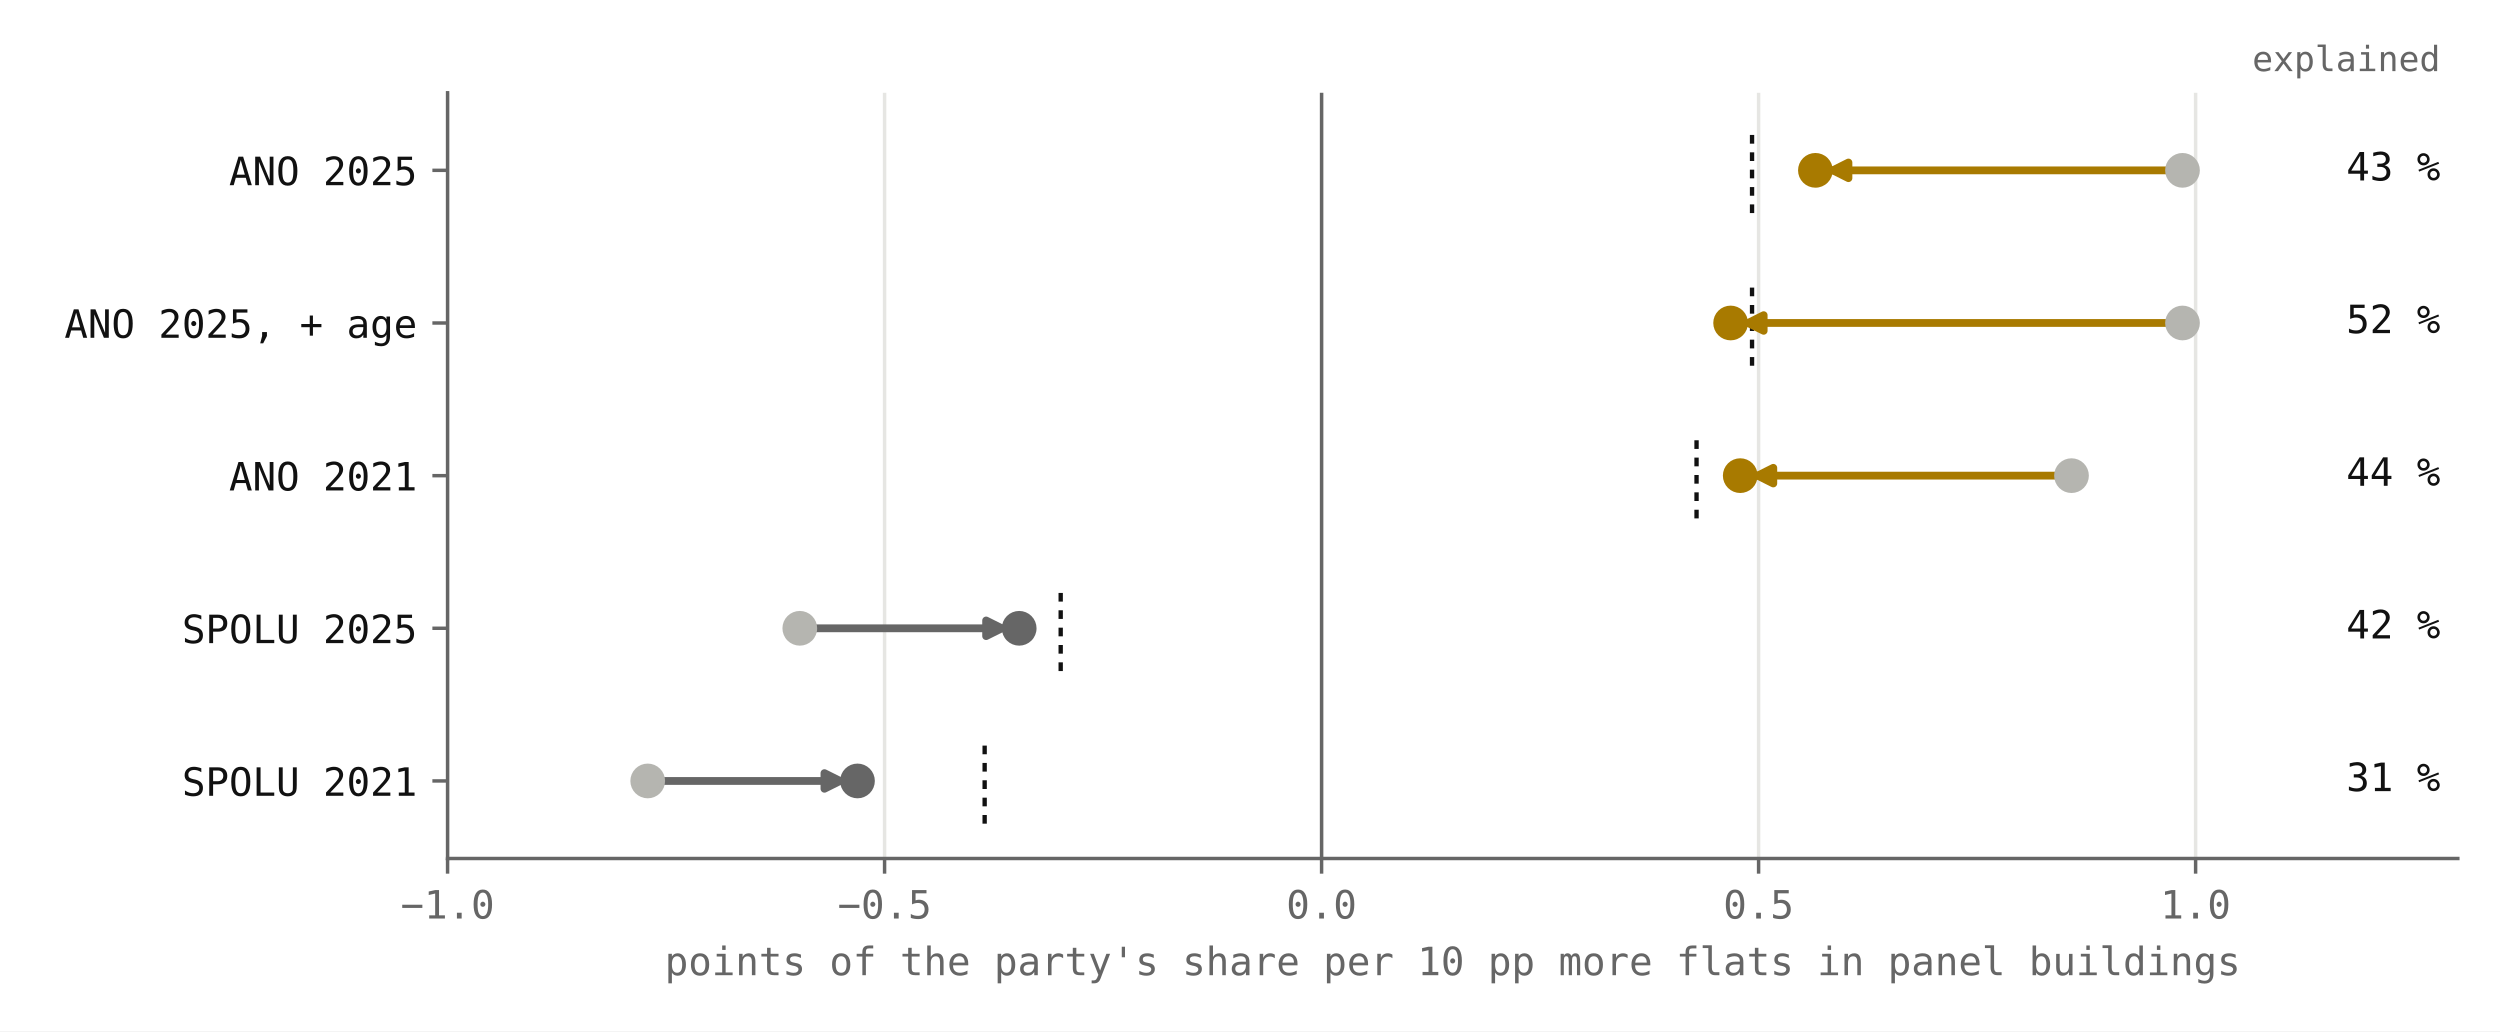
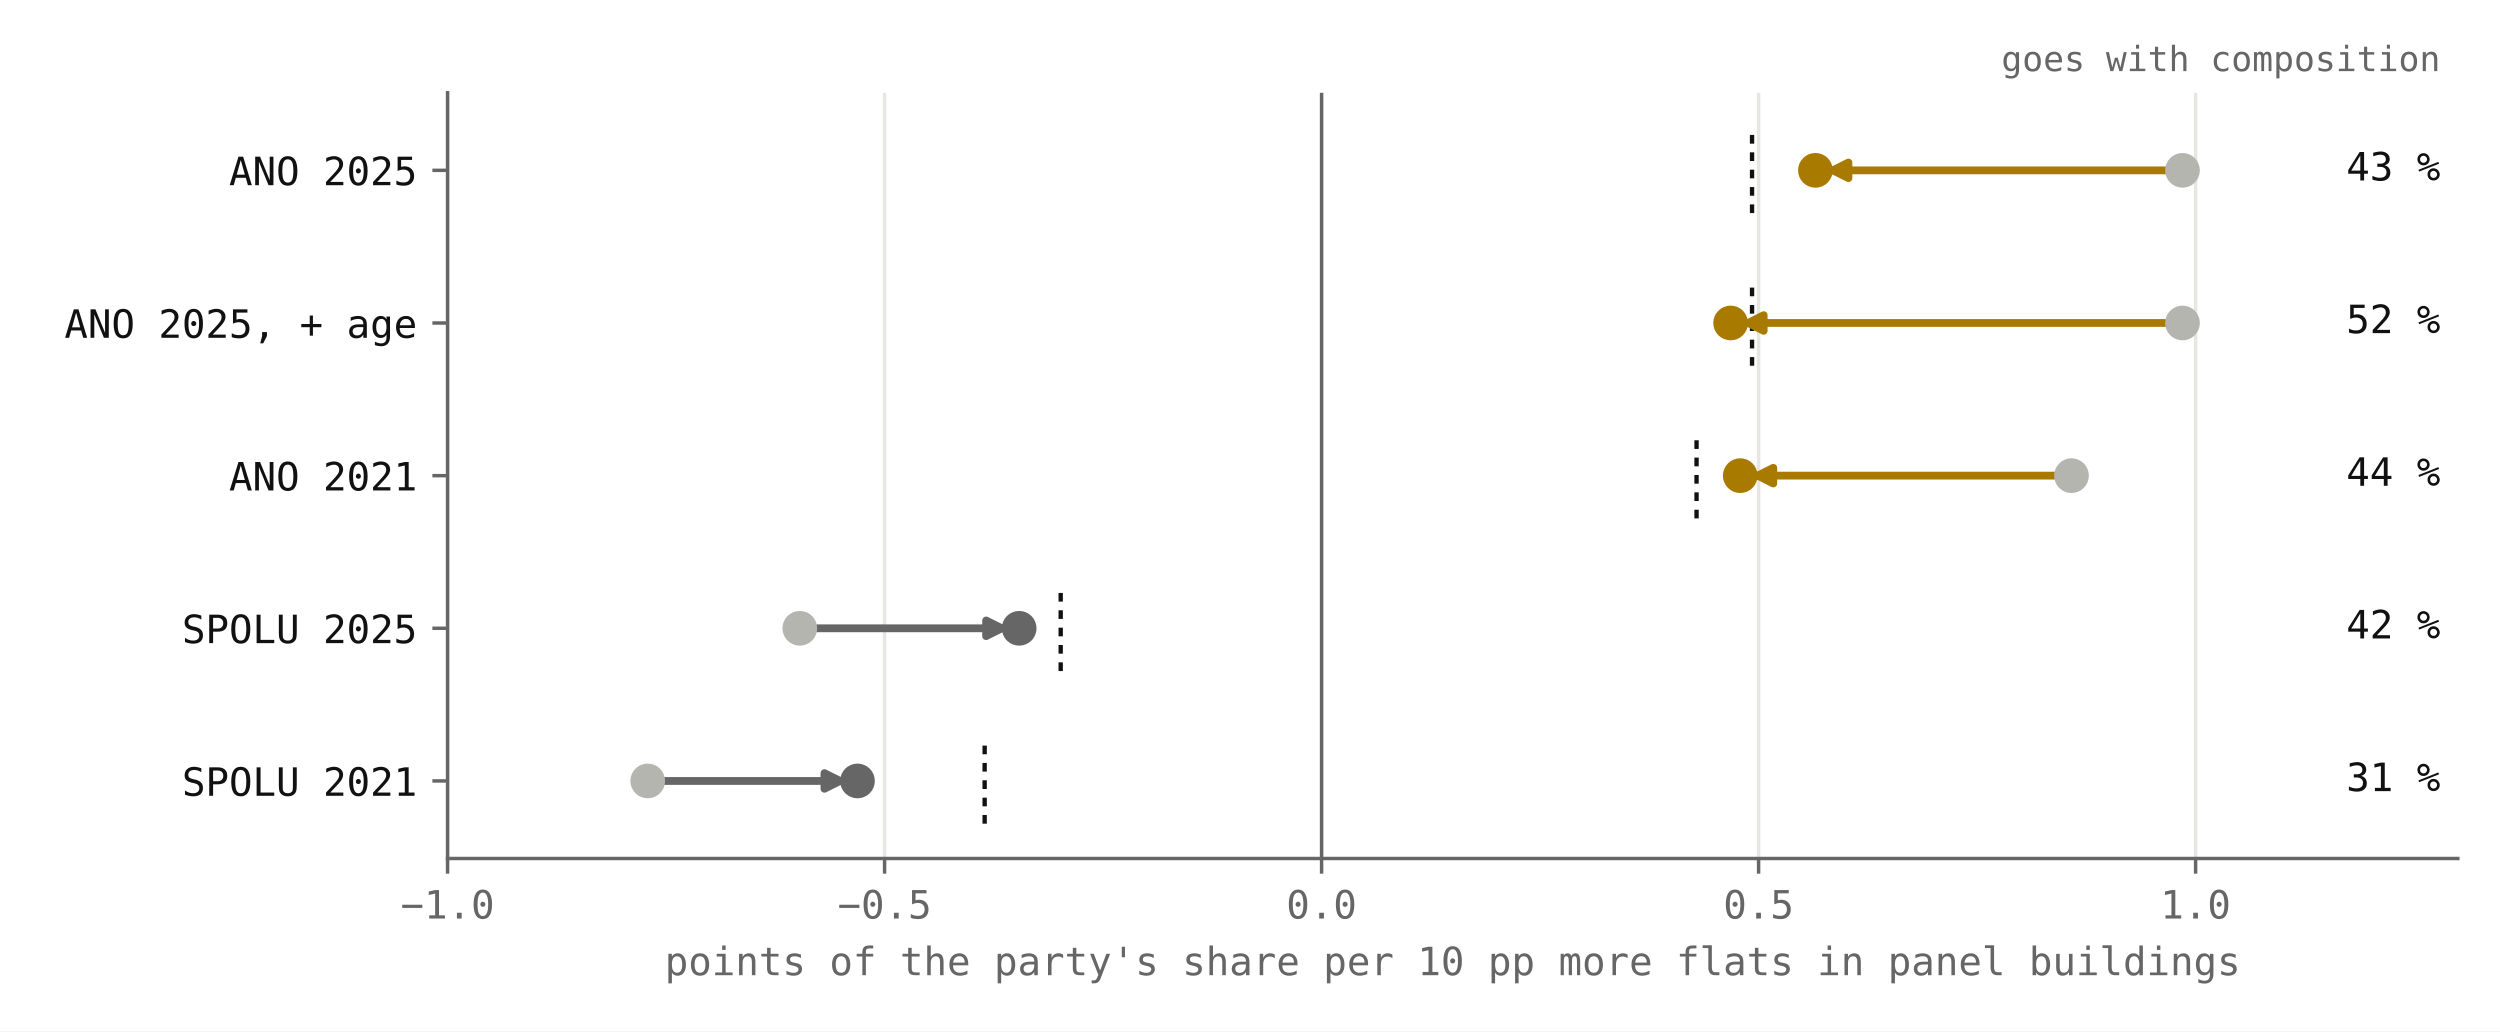
<svg xmlns="http://www.w3.org/2000/svg" xmlns:xlink="http://www.w3.org/1999/xlink" width="576pt" height="237.6pt" viewBox="0 0 576 237.6" version="1.1">
  <defs>
    <style type="text/css">*{stroke-linejoin: round; stroke-linecap: butt}</style>
  </defs>
  <g id="figure_1">
    <g id="patch_1">
      <path d="M 0 237.6  L 576 237.6  L 576 0  L 0 0  z " style="fill: #ffffff" />
    </g>
    <g id="axes_1">
      <g id="patch_2">
        <path d="M 103.12 197.798  L 566.28 197.798  L 566.28 21.379  L 103.12 21.379  z " style="fill: #ffffff" />
      </g>
      <g id="matplotlib.axis_1">
        <g id="xtick_1">
          <g id="line2d_1">
-             <path d="M 103.12 197.798  L 103.12 21.379  " clip-path="url(#p8cd2c07e9f)" style="fill: none; stroke: #e6e6e3; stroke-width: 0.8; stroke-linecap: square" />
+             <path d="M 103.12 197.798  L 103.12 21.379  " clip-path="url(#peb95560c45)" style="fill: none; stroke: #e6e6e3; stroke-width: 0.8; stroke-linecap: square" />
          </g>
          <g id="line2d_2">
            <defs>
-               <path id="m87cfa11fd4" d="M 0 0  L 0 3.5  " style="stroke: #666666; stroke-width: 0.8" />
+               <path id="m9ea8cd19c1" d="M 0 0  L 0 3.5  " style="stroke: #666666; stroke-width: 0.8" />
            </defs>
            <g>
-               <use xlink:href="#m87cfa11fd4" x="103.12" y="197.798" style="fill: #666666; stroke: #666666; stroke-width: 0.8" />
+               <use xlink:href="#m9ea8cd19c1" x="103.12" y="197.798" style="fill: #666666; stroke: #666666; stroke-width: 0.8" />
            </g>
          </g>
          <g id="text_1">
            <text style="font-size: 9px; font-family: 'DejaVu Sans Mono', 'Bitstream Vera Sans Mono', 'Computer Modern Typewriter', 'Andale Mono', 'Nimbus Mono L', 'Courier New', 'Courier', 'Fixed', 'Terminal', monospace; text-anchor: middle; fill: #666666" x="103.12" y="211.636" transform="rotate(-0 103.12 211.6358)">−1.0</text>
          </g>
        </g>
        <g id="xtick_2">
          <g id="line2d_3">
-             <path d="M 203.807 197.798  L 203.807 21.379  " clip-path="url(#p8cd2c07e9f)" style="fill: none; stroke: #e6e6e3; stroke-width: 0.8; stroke-linecap: square" />
+             <path d="M 203.807 197.798  L 203.807 21.379  " clip-path="url(#peb95560c45)" style="fill: none; stroke: #e6e6e3; stroke-width: 0.8; stroke-linecap: square" />
          </g>
          <g id="line2d_4">
            <g>
-               <use xlink:href="#m87cfa11fd4" x="203.807" y="197.798" style="fill: #666666; stroke: #666666; stroke-width: 0.8" />
+               <use xlink:href="#m9ea8cd19c1" x="203.807" y="197.798" style="fill: #666666; stroke: #666666; stroke-width: 0.8" />
            </g>
          </g>
          <g id="text_2">
            <text style="font-size: 9px; font-family: 'DejaVu Sans Mono', 'Bitstream Vera Sans Mono', 'Computer Modern Typewriter', 'Andale Mono', 'Nimbus Mono L', 'Courier New', 'Courier', 'Fixed', 'Terminal', monospace; text-anchor: middle; fill: #666666" x="203.807" y="211.636" transform="rotate(-0 203.807 211.6358)">−0.5</text>
          </g>
        </g>
        <g id="xtick_3">
          <g id="line2d_5">
-             <path d="M 304.494 197.798  L 304.494 21.379  " clip-path="url(#p8cd2c07e9f)" style="fill: none; stroke: #e6e6e3; stroke-width: 0.8; stroke-linecap: square" />
+             <path d="M 304.494 197.798  L 304.494 21.379  " clip-path="url(#peb95560c45)" style="fill: none; stroke: #e6e6e3; stroke-width: 0.8; stroke-linecap: square" />
          </g>
          <g id="line2d_6">
            <g>
-               <use xlink:href="#m87cfa11fd4" x="304.494" y="197.798" style="fill: #666666; stroke: #666666; stroke-width: 0.8" />
+               <use xlink:href="#m9ea8cd19c1" x="304.494" y="197.798" style="fill: #666666; stroke: #666666; stroke-width: 0.8" />
            </g>
          </g>
          <g id="text_3">
            <text style="font-size: 9px; font-family: 'DejaVu Sans Mono', 'Bitstream Vera Sans Mono', 'Computer Modern Typewriter', 'Andale Mono', 'Nimbus Mono L', 'Courier New', 'Courier', 'Fixed', 'Terminal', monospace; text-anchor: middle; fill: #666666" x="304.494" y="211.636" transform="rotate(-0 304.4939 211.6358)">0.0</text>
          </g>
        </g>
        <g id="xtick_4">
          <g id="line2d_7">
-             <path d="M 405.181 197.798  L 405.181 21.379  " clip-path="url(#p8cd2c07e9f)" style="fill: none; stroke: #e6e6e3; stroke-width: 0.8; stroke-linecap: square" />
+             <path d="M 405.181 197.798  L 405.181 21.379  " clip-path="url(#peb95560c45)" style="fill: none; stroke: #e6e6e3; stroke-width: 0.8; stroke-linecap: square" />
          </g>
          <g id="line2d_8">
            <g>
-               <use xlink:href="#m87cfa11fd4" x="405.181" y="197.798" style="fill: #666666; stroke: #666666; stroke-width: 0.8" />
+               <use xlink:href="#m9ea8cd19c1" x="405.181" y="197.798" style="fill: #666666; stroke: #666666; stroke-width: 0.8" />
            </g>
          </g>
          <g id="text_4">
            <text style="font-size: 9px; font-family: 'DejaVu Sans Mono', 'Bitstream Vera Sans Mono', 'Computer Modern Typewriter', 'Andale Mono', 'Nimbus Mono L', 'Courier New', 'Courier', 'Fixed', 'Terminal', monospace; text-anchor: middle; fill: #666666" x="405.181" y="211.636" transform="rotate(-0 405.1809 211.6358)">0.5</text>
          </g>
        </g>
        <g id="xtick_5">
          <g id="line2d_9">
-             <path d="M 505.868 197.798  L 505.868 21.379  " clip-path="url(#p8cd2c07e9f)" style="fill: none; stroke: #e6e6e3; stroke-width: 0.8; stroke-linecap: square" />
+             <path d="M 505.868 197.798  L 505.868 21.379  " clip-path="url(#peb95560c45)" style="fill: none; stroke: #e6e6e3; stroke-width: 0.8; stroke-linecap: square" />
          </g>
          <g id="line2d_10">
            <g>
-               <use xlink:href="#m87cfa11fd4" x="505.868" y="197.798" style="fill: #666666; stroke: #666666; stroke-width: 0.8" />
+               <use xlink:href="#m9ea8cd19c1" x="505.868" y="197.798" style="fill: #666666; stroke: #666666; stroke-width: 0.8" />
            </g>
          </g>
          <g id="text_5">
            <text style="font-size: 9px; font-family: 'DejaVu Sans Mono', 'Bitstream Vera Sans Mono', 'Computer Modern Typewriter', 'Andale Mono', 'Nimbus Mono L', 'Courier New', 'Courier', 'Fixed', 'Terminal', monospace; text-anchor: middle; fill: #666666" x="505.868" y="211.636" transform="rotate(-0 505.8678 211.6358)">1.0</text>
          </g>
        </g>
        <g id="text_6">
          <text style="font-size: 9px; font-family: 'DejaVu Sans Mono', 'Bitstream Vera Sans Mono', 'Computer Modern Typewriter', 'Andale Mono', 'Nimbus Mono L', 'Courier New', 'Courier', 'Fixed', 'Terminal', monospace; text-anchor: middle; fill: #666666" x="334.7" y="224.684" transform="rotate(-0 334.7 224.6843)">points of the party's share per 10 pp more flats in panel buildings</text>
        </g>
      </g>
      <g id="matplotlib.axis_2">
        <g id="ytick_1">
          <g id="line2d_11">
            <defs>
-               <path id="m75bdc6925b" d="M 0 0  L -3.5 0  " style="stroke: #666666; stroke-width: 0.8" />
+               <path id="mfbafe54c82" d="M 0 0  L -3.5 0  " style="stroke: #666666; stroke-width: 0.8" />
            </defs>
            <g>
-               <use xlink:href="#m75bdc6925b" x="103.12" y="179.931" style="fill: #666666; stroke: #666666; stroke-width: 0.8" />
+               <use xlink:href="#mfbafe54c82" x="103.12" y="179.931" style="fill: #666666; stroke: #666666; stroke-width: 0.8" />
            </g>
          </g>
          <g id="text_7">
            <text style="font-size: 9px; font-family: 'DejaVu Sans Mono', 'Bitstream Vera Sans Mono', 'Computer Modern Typewriter', 'Andale Mono', 'Nimbus Mono L', 'Courier New', 'Courier', 'Fixed', 'Terminal', monospace; text-anchor: end; fill: #111111" x="96.12" y="183.35" transform="rotate(-0 96.12 183.3499)">SPOLU 2021</text>
          </g>
        </g>
        <g id="ytick_2">
          <g id="line2d_12">
            <g>
-               <use xlink:href="#m75bdc6925b" x="103.12" y="144.76" style="fill: #666666; stroke: #666666; stroke-width: 0.8" />
+               <use xlink:href="#mfbafe54c82" x="103.12" y="144.76" style="fill: #666666; stroke: #666666; stroke-width: 0.8" />
            </g>
          </g>
          <g id="text_8">
            <text style="font-size: 9px; font-family: 'DejaVu Sans Mono', 'Bitstream Vera Sans Mono', 'Computer Modern Typewriter', 'Andale Mono', 'Nimbus Mono L', 'Courier New', 'Courier', 'Fixed', 'Terminal', monospace; text-anchor: end; fill: #111111" x="96.12" y="148.179" transform="rotate(-0 96.12 148.1787)">SPOLU 2025</text>
          </g>
        </g>
        <g id="ytick_3">
          <g id="line2d_13">
            <g>
-               <use xlink:href="#m75bdc6925b" x="103.12" y="109.589" style="fill: #666666; stroke: #666666; stroke-width: 0.8" />
+               <use xlink:href="#mfbafe54c82" x="103.12" y="109.589" style="fill: #666666; stroke: #666666; stroke-width: 0.8" />
            </g>
          </g>
          <g id="text_9">
            <text style="font-size: 9px; font-family: 'DejaVu Sans Mono', 'Bitstream Vera Sans Mono', 'Computer Modern Typewriter', 'Andale Mono', 'Nimbus Mono L', 'Courier New', 'Courier', 'Fixed', 'Terminal', monospace; text-anchor: end; fill: #111111" x="96.12" y="113.008" transform="rotate(-0 96.12 113.0075)">ANO 2021</text>
          </g>
        </g>
        <g id="ytick_4">
          <g id="line2d_14">
            <g>
-               <use xlink:href="#m75bdc6925b" x="103.12" y="74.417" style="fill: #666666; stroke: #666666; stroke-width: 0.8" />
+               <use xlink:href="#mfbafe54c82" x="103.12" y="74.417" style="fill: #666666; stroke: #666666; stroke-width: 0.8" />
            </g>
          </g>
          <g id="text_10">
            <text style="font-size: 9px; font-family: 'DejaVu Sans Mono', 'Bitstream Vera Sans Mono', 'Computer Modern Typewriter', 'Andale Mono', 'Nimbus Mono L', 'Courier New', 'Courier', 'Fixed', 'Terminal', monospace; text-anchor: end; fill: #111111" x="96.12" y="77.836" transform="rotate(-0 96.12 77.83634)">ANO 2025, + age</text>
          </g>
        </g>
        <g id="ytick_5">
          <g id="line2d_15">
            <g>
-               <use xlink:href="#m75bdc6925b" x="103.12" y="39.246" style="fill: #666666; stroke: #666666; stroke-width: 0.8" />
+               <use xlink:href="#mfbafe54c82" x="103.12" y="39.246" style="fill: #666666; stroke: #666666; stroke-width: 0.8" />
            </g>
          </g>
          <g id="text_11">
            <text style="font-size: 9px; font-family: 'DejaVu Sans Mono', 'Bitstream Vera Sans Mono', 'Computer Modern Typewriter', 'Andale Mono', 'Nimbus Mono L', 'Courier New', 'Courier', 'Fixed', 'Terminal', monospace; text-anchor: end; fill: #111111" x="96.12" y="42.665" transform="rotate(-0 96.12 42.66517)">ANO 2025</text>
          </g>
        </g>
      </g>
      <g id="line2d_16">
-         <path d="M 226.864 189.779  L 226.864 170.083  " clip-path="url(#p8cd2c07e9f)" style="fill: none; stroke-dasharray: 2,2; stroke-dashoffset: 0; stroke: #111111" />
+         <path d="M 226.864 189.779  L 226.864 170.083  " clip-path="url(#peb95560c45)" style="fill: none; stroke-dasharray: 2,2; stroke-dashoffset: 0; stroke: #111111" />
      </g>
      <g id="line2d_17">
-         <path d="M 244.384 154.608  L 244.384 134.912  " clip-path="url(#p8cd2c07e9f)" style="fill: none; stroke-dasharray: 2,2; stroke-dashoffset: 0; stroke: #111111" />
+         <path d="M 244.384 154.608  L 244.384 134.912  " clip-path="url(#peb95560c45)" style="fill: none; stroke-dasharray: 2,2; stroke-dashoffset: 0; stroke: #111111" />
      </g>
      <g id="line2d_18">
-         <path d="M 390.883 119.437  L 390.883 99.741  " clip-path="url(#p8cd2c07e9f)" style="fill: none; stroke-dasharray: 2,2; stroke-dashoffset: 0; stroke: #111111" />
+         <path d="M 390.883 119.437  L 390.883 99.741  " clip-path="url(#peb95560c45)" style="fill: none; stroke-dasharray: 2,2; stroke-dashoffset: 0; stroke: #111111" />
      </g>
      <g id="line2d_19">
-         <path d="M 403.671 84.265  L 403.671 64.569  " clip-path="url(#p8cd2c07e9f)" style="fill: none; stroke-dasharray: 2,2; stroke-dashoffset: 0; stroke: #111111" />
+         <path d="M 403.671 84.265  L 403.671 64.569  " clip-path="url(#peb95560c45)" style="fill: none; stroke-dasharray: 2,2; stroke-dashoffset: 0; stroke: #111111" />
      </g>
      <g id="line2d_20">
-         <path d="M 403.671 49.094  L 403.671 29.398  " clip-path="url(#p8cd2c07e9f)" style="fill: none; stroke-dasharray: 2,2; stroke-dashoffset: 0; stroke: #111111" />
+         <path d="M 403.671 49.094  L 403.671 29.398  " clip-path="url(#peb95560c45)" style="fill: none; stroke-dasharray: 2,2; stroke-dashoffset: 0; stroke: #111111" />
      </g>
      <g id="line2d_21">
-         <path d="M 304.494 197.798  L 304.494 21.379  " clip-path="url(#p8cd2c07e9f)" style="fill: none; stroke: #666666; stroke-width: 0.8; stroke-linecap: square" />
+         <path d="M 304.494 197.798  L 304.494 21.379  " clip-path="url(#peb95560c45)" style="fill: none; stroke: #666666; stroke-width: 0.8; stroke-linecap: square" />
      </g>
      <g id="patch_3">
        <path d="M 103.12 197.798  L 103.12 21.379  " style="fill: none; stroke: #666666; stroke-width: 0.8; stroke-linejoin: miter; stroke-linecap: square" />
      </g>
      <g id="patch_4">
        <path d="M 103.12 197.798  L 566.28 197.798  " style="fill: none; stroke: #666666; stroke-width: 0.8; stroke-linejoin: miter; stroke-linecap: square" />
      </g>
      <g id="patch_5">
        <path d="M 151.238 179.931  Q 173.401 179.931 193.553 179.931  " style="fill: none; stroke: #666666; stroke-width: 1.8; stroke-linecap: round" />
        <path d="M 189.953 178.131  L 193.553 179.931  L 189.953 181.731  z " style="fill: #666666; stroke: #666666; stroke-width: 1.8; stroke-linecap: round" />
      </g>
      <g id="line2d_22">
        <defs>
-           <path id="mfab1b202de" d="M 0 3.5  C 0.928 3.5 1.819 3.131 2.475 2.475  C 3.131 1.819 3.5 0.928 3.5 0  C 3.5 -0.928 3.131 -1.819 2.475 -2.475  C 1.819 -3.131 0.928 -3.5 0 -3.5  C -0.928 -3.5 -1.819 -3.131 -2.475 -2.475  C -3.131 -1.819 -3.5 -0.928 -3.5 0  C -3.5 0.928 -3.131 1.819 -2.475 2.475  C -1.819 3.131 -0.928 3.5 0 3.5  z " style="stroke: #b5b5b0" />
+           <path id="me33caea3d8" d="M 0 3.5  C 0.928 3.5 1.819 3.131 2.475 2.475  C 3.131 1.819 3.5 0.928 3.5 0  C 3.5 -0.928 3.131 -1.819 2.475 -2.475  C 1.819 -3.131 0.928 -3.5 0 -3.5  C -0.928 -3.5 -1.819 -3.131 -2.475 -2.475  C -3.131 -1.819 -3.5 -0.928 -3.5 0  C -3.5 0.928 -3.131 1.819 -2.475 2.475  C -1.819 3.131 -0.928 3.5 0 3.5  z " style="stroke: #b5b5b0" />
        </defs>
-         <g clip-path="url(#p8cd2c07e9f)">
-           <use xlink:href="#mfab1b202de" x="149.235" y="179.931" style="fill: #b5b5b0; stroke: #b5b5b0" />
+         <g clip-path="url(#peb95560c45)">
+           <use xlink:href="#me33caea3d8" x="149.235" y="179.931" style="fill: #b5b5b0; stroke: #b5b5b0" />
        </g>
      </g>
      <g id="line2d_23">
        <defs>
-           <path id="mb73d3f76b6" d="M 0 3.5  C 0.928 3.5 1.819 3.131 2.475 2.475  C 3.131 1.819 3.5 0.928 3.5 0  C 3.5 -0.928 3.131 -1.819 2.475 -2.475  C 1.819 -3.131 0.928 -3.5 0 -3.5  C -0.928 -3.5 -1.819 -3.131 -2.475 -2.475  C -3.131 -1.819 -3.5 -0.928 -3.5 0  C -3.5 0.928 -3.131 1.819 -2.475 2.475  C -1.819 3.131 -0.928 3.5 0 3.5  z " style="stroke: #666666" />
+           <path id="mcc28067027" d="M 0 3.5  C 0.928 3.5 1.819 3.131 2.475 2.475  C 3.131 1.819 3.5 0.928 3.5 0  C 3.5 -0.928 3.131 -1.819 2.475 -2.475  C 1.819 -3.131 0.928 -3.5 0 -3.5  C -0.928 -3.5 -1.819 -3.131 -2.475 -2.475  C -3.131 -1.819 -3.5 -0.928 -3.5 0  C -3.5 0.928 -3.131 1.819 -2.475 2.475  C -1.819 3.131 -0.928 3.5 0 3.5  z " style="stroke: #666666" />
        </defs>
-         <g clip-path="url(#p8cd2c07e9f)">
-           <use xlink:href="#mb73d3f76b6" x="197.564" y="179.931" style="fill: #666666; stroke: #666666" />
+         <g clip-path="url(#peb95560c45)">
+           <use xlink:href="#mcc28067027" x="197.564" y="179.931" style="fill: #666666; stroke: #666666" />
        </g>
      </g>
      <g id="text_12">
        <text style="font-size: 9px; font-family: 'DejaVu Sans Mono', 'Bitstream Vera Sans Mono', 'Computer Modern Typewriter', 'Andale Mono', 'Nimbus Mono L', 'Courier New', 'Courier', 'Fixed', 'Terminal', monospace; text-anchor: end; fill: #111111" x="562.253" y="182.269" transform="rotate(-0 562.2525 182.2688)">31 %</text>
      </g>
      <g id="patch_6">
        <path d="M 186.276 144.76  Q 209.547 144.76 230.806 144.76  " style="fill: none; stroke: #666666; stroke-width: 1.8; stroke-linecap: round" />
        <path d="M 227.206 142.96  L 230.806 144.76  L 227.206 146.56  z " style="fill: #666666; stroke: #666666; stroke-width: 1.8; stroke-linecap: round" />
      </g>
      <g id="line2d_24">
-         <g clip-path="url(#p8cd2c07e9f)">
-           <use xlink:href="#mfab1b202de" x="184.274" y="144.76" style="fill: #b5b5b0; stroke: #b5b5b0" />
+         <g clip-path="url(#peb95560c45)">
+           <use xlink:href="#me33caea3d8" x="184.274" y="144.76" style="fill: #b5b5b0; stroke: #b5b5b0" />
        </g>
      </g>
      <g id="line2d_25">
-         <g clip-path="url(#p8cd2c07e9f)">
-           <use xlink:href="#mb73d3f76b6" x="234.819" y="144.76" style="fill: #666666; stroke: #666666" />
+         <g clip-path="url(#peb95560c45)">
+           <use xlink:href="#mcc28067027" x="234.819" y="144.76" style="fill: #666666; stroke: #666666" />
        </g>
      </g>
      <g id="text_13">
        <text style="font-size: 9px; font-family: 'DejaVu Sans Mono', 'Bitstream Vera Sans Mono', 'Computer Modern Typewriter', 'Andale Mono', 'Nimbus Mono L', 'Courier New', 'Courier', 'Fixed', 'Terminal', monospace; text-anchor: end; fill: #111111" x="562.253" y="147.098" transform="rotate(-0 562.2525 147.0976)">42 %</text>
      </g>
      <g id="patch_7">
        <path d="M 475.274 109.589  Q 439.113 109.589 404.965 109.589  " style="fill: none; stroke: #a87a00; stroke-width: 1.8; stroke-linecap: round" />
        <path d="M 408.565 111.389  L 404.965 109.589  L 408.565 107.789  z " style="fill: #a87a00; stroke: #a87a00; stroke-width: 1.8; stroke-linecap: round" />
      </g>
      <g id="line2d_26">
-         <g clip-path="url(#p8cd2c07e9f)">
-           <use xlink:href="#mfab1b202de" x="477.273" y="109.589" style="fill: #b5b5b0; stroke: #b5b5b0" />
+         <g clip-path="url(#peb95560c45)">
+           <use xlink:href="#me33caea3d8" x="477.273" y="109.589" style="fill: #b5b5b0; stroke: #b5b5b0" />
        </g>
      </g>
      <g id="line2d_27">
        <defs>
-           <path id="mf8a80876f8" d="M 0 3.5  C 0.928 3.5 1.819 3.131 2.475 2.475  C 3.131 1.819 3.5 0.928 3.5 0  C 3.5 -0.928 3.131 -1.819 2.475 -2.475  C 1.819 -3.131 0.928 -3.5 0 -3.5  C -0.928 -3.5 -1.819 -3.131 -2.475 -2.475  C -3.131 -1.819 -3.5 -0.928 -3.5 0  C -3.5 0.928 -3.131 1.819 -2.475 2.475  C -1.819 3.131 -0.928 3.5 0 3.5  z " style="stroke: #a87a00" />
+           <path id="mf9b731faa8" d="M 0 3.5  C 0.928 3.5 1.819 3.131 2.475 2.475  C 3.131 1.819 3.5 0.928 3.5 0  C 3.5 -0.928 3.131 -1.819 2.475 -2.475  C 1.819 -3.131 0.928 -3.5 0 -3.5  C -0.928 -3.5 -1.819 -3.131 -2.475 -2.475  C -3.131 -1.819 -3.5 -0.928 -3.5 0  C -3.5 0.928 -3.131 1.819 -2.475 2.475  C -1.819 3.131 -0.928 3.5 0 3.5  z " style="stroke: #a87a00" />
        </defs>
-         <g clip-path="url(#p8cd2c07e9f)">
-           <use xlink:href="#mf8a80876f8" x="400.952" y="109.589" style="fill: #a87a00; stroke: #a87a00" />
+         <g clip-path="url(#peb95560c45)">
+           <use xlink:href="#mf9b731faa8" x="400.952" y="109.589" style="fill: #a87a00; stroke: #a87a00" />
        </g>
      </g>
      <g id="text_14">
        <text style="font-size: 9px; font-family: 'DejaVu Sans Mono', 'Bitstream Vera Sans Mono', 'Computer Modern Typewriter', 'Andale Mono', 'Nimbus Mono L', 'Courier New', 'Courier', 'Fixed', 'Terminal', monospace; text-anchor: end; fill: #111111" x="562.253" y="111.926" transform="rotate(-0 562.2525 111.9265)">44 %</text>
      </g>
      <g id="patch_8">
        <path d="M 500.849 74.417  Q 450.792 74.417 402.747 74.417  " style="fill: none; stroke: #a87a00; stroke-width: 1.8; stroke-linecap: round" />
        <path d="M 406.347 76.217  L 402.747 74.417  L 406.347 72.617  z " style="fill: #a87a00; stroke: #a87a00; stroke-width: 1.8; stroke-linecap: round" />
      </g>
      <g id="line2d_28">
-         <g clip-path="url(#p8cd2c07e9f)">
-           <use xlink:href="#mfab1b202de" x="502.847" y="74.417" style="fill: #b5b5b0; stroke: #b5b5b0" />
+         <g clip-path="url(#peb95560c45)">
+           <use xlink:href="#me33caea3d8" x="502.847" y="74.417" style="fill: #b5b5b0; stroke: #b5b5b0" />
        </g>
      </g>
      <g id="line2d_29">
-         <g clip-path="url(#p8cd2c07e9f)">
-           <use xlink:href="#mf8a80876f8" x="398.737" y="74.417" style="fill: #a87a00; stroke: #a87a00" />
+         <g clip-path="url(#peb95560c45)">
+           <use xlink:href="#mf9b731faa8" x="398.737" y="74.417" style="fill: #a87a00; stroke: #a87a00" />
        </g>
      </g>
      <g id="text_15">
        <text style="font-size: 9px; font-family: 'DejaVu Sans Mono', 'Bitstream Vera Sans Mono', 'Computer Modern Typewriter', 'Andale Mono', 'Nimbus Mono L', 'Courier New', 'Courier', 'Fixed', 'Terminal', monospace; text-anchor: end; fill: #111111" x="562.253" y="76.755" transform="rotate(-0 562.2525 76.75529)">52 %</text>
      </g>
      <g id="patch_9">
        <path d="M 500.847 39.246  Q 460.558 39.246 422.281 39.246  " style="fill: none; stroke: #a87a00; stroke-width: 1.8; stroke-linecap: round" />
        <path d="M 425.881 41.046  L 422.281 39.246  L 425.881 37.446  z " style="fill: #a87a00; stroke: #a87a00; stroke-width: 1.8; stroke-linecap: round" />
      </g>
      <g id="line2d_30">
-         <g clip-path="url(#p8cd2c07e9f)">
-           <use xlink:href="#mfab1b202de" x="502.847" y="39.246" style="fill: #b5b5b0; stroke: #b5b5b0" />
+         <g clip-path="url(#peb95560c45)">
+           <use xlink:href="#me33caea3d8" x="502.847" y="39.246" style="fill: #b5b5b0; stroke: #b5b5b0" />
        </g>
      </g>
      <g id="line2d_31">
-         <g clip-path="url(#p8cd2c07e9f)">
-           <use xlink:href="#mf8a80876f8" x="418.27" y="39.246" style="fill: #a87a00; stroke: #a87a00" />
+         <g clip-path="url(#peb95560c45)">
+           <use xlink:href="#mf9b731faa8" x="418.27" y="39.246" style="fill: #a87a00; stroke: #a87a00" />
        </g>
      </g>
      <g id="text_16">
        <text style="font-size: 9px; font-family: 'DejaVu Sans Mono', 'Bitstream Vera Sans Mono', 'Computer Modern Typewriter', 'Andale Mono', 'Nimbus Mono L', 'Courier New', 'Courier', 'Fixed', 'Terminal', monospace; text-anchor: end; fill: #111111" x="562.253" y="41.584" transform="rotate(-0 562.2525 41.58411)">43 %</text>
      </g>
      <g id="text_17">
-         <text style="font-size: 8px; font-family: 'DejaVu Sans Mono', 'Bitstream Vera Sans Mono', 'Computer Modern Typewriter', 'Andale Mono', 'Nimbus Mono L', 'Courier New', 'Courier', 'Fixed', 'Terminal', monospace; text-anchor: end; fill: #666666" x="562.253" y="16.385" transform="rotate(-0 562.2525 16.38496)">explained</text>
+         <text style="font-size: 8px; font-family: 'DejaVu Sans Mono', 'Bitstream Vera Sans Mono', 'Computer Modern Typewriter', 'Andale Mono', 'Nimbus Mono L', 'Courier New', 'Courier', 'Fixed', 'Terminal', monospace; text-anchor: end; fill: #666666" x="562.253" y="16.385" transform="rotate(-0 562.2525 16.38496)">goes with composition</text>
      </g>
    </g>
  </g>
  <defs>
-     <clipPath id="p8cd2c07e9f">
+     <clipPath id="peb95560c45">
      <rect x="103.12" y="21.379" width="463.16" height="176.419" />
    </clipPath>
  </defs>
</svg>
